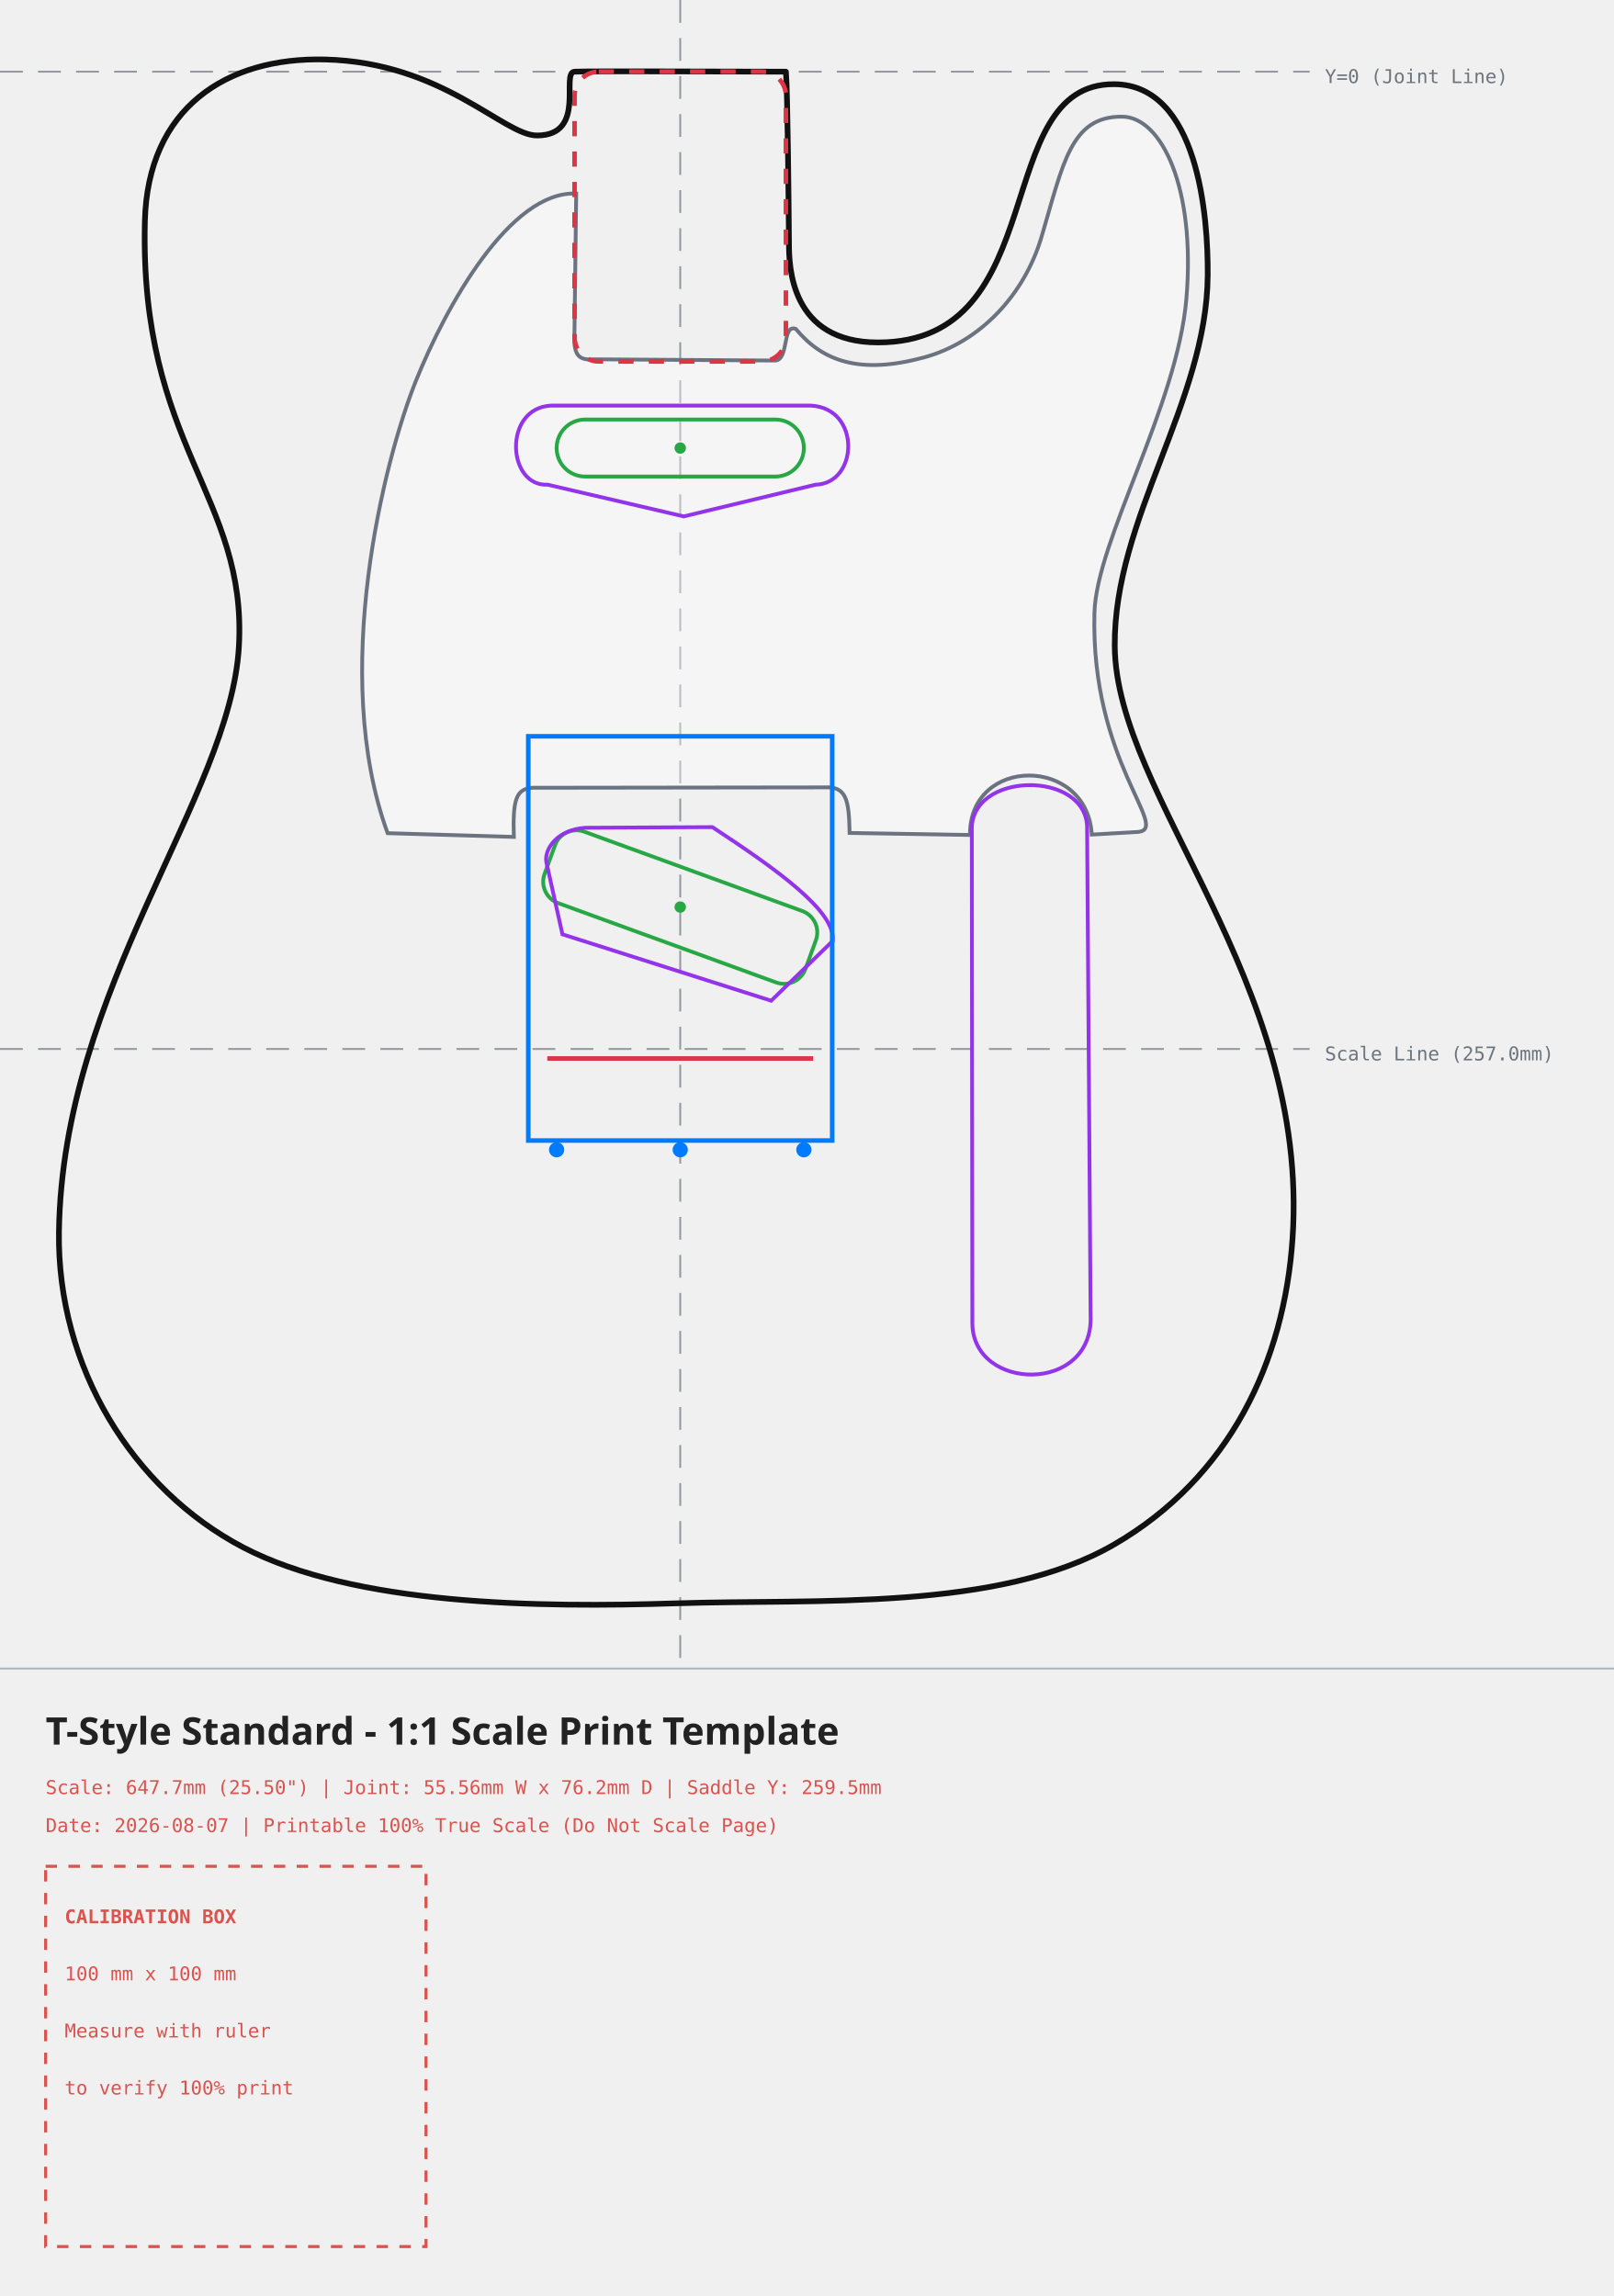
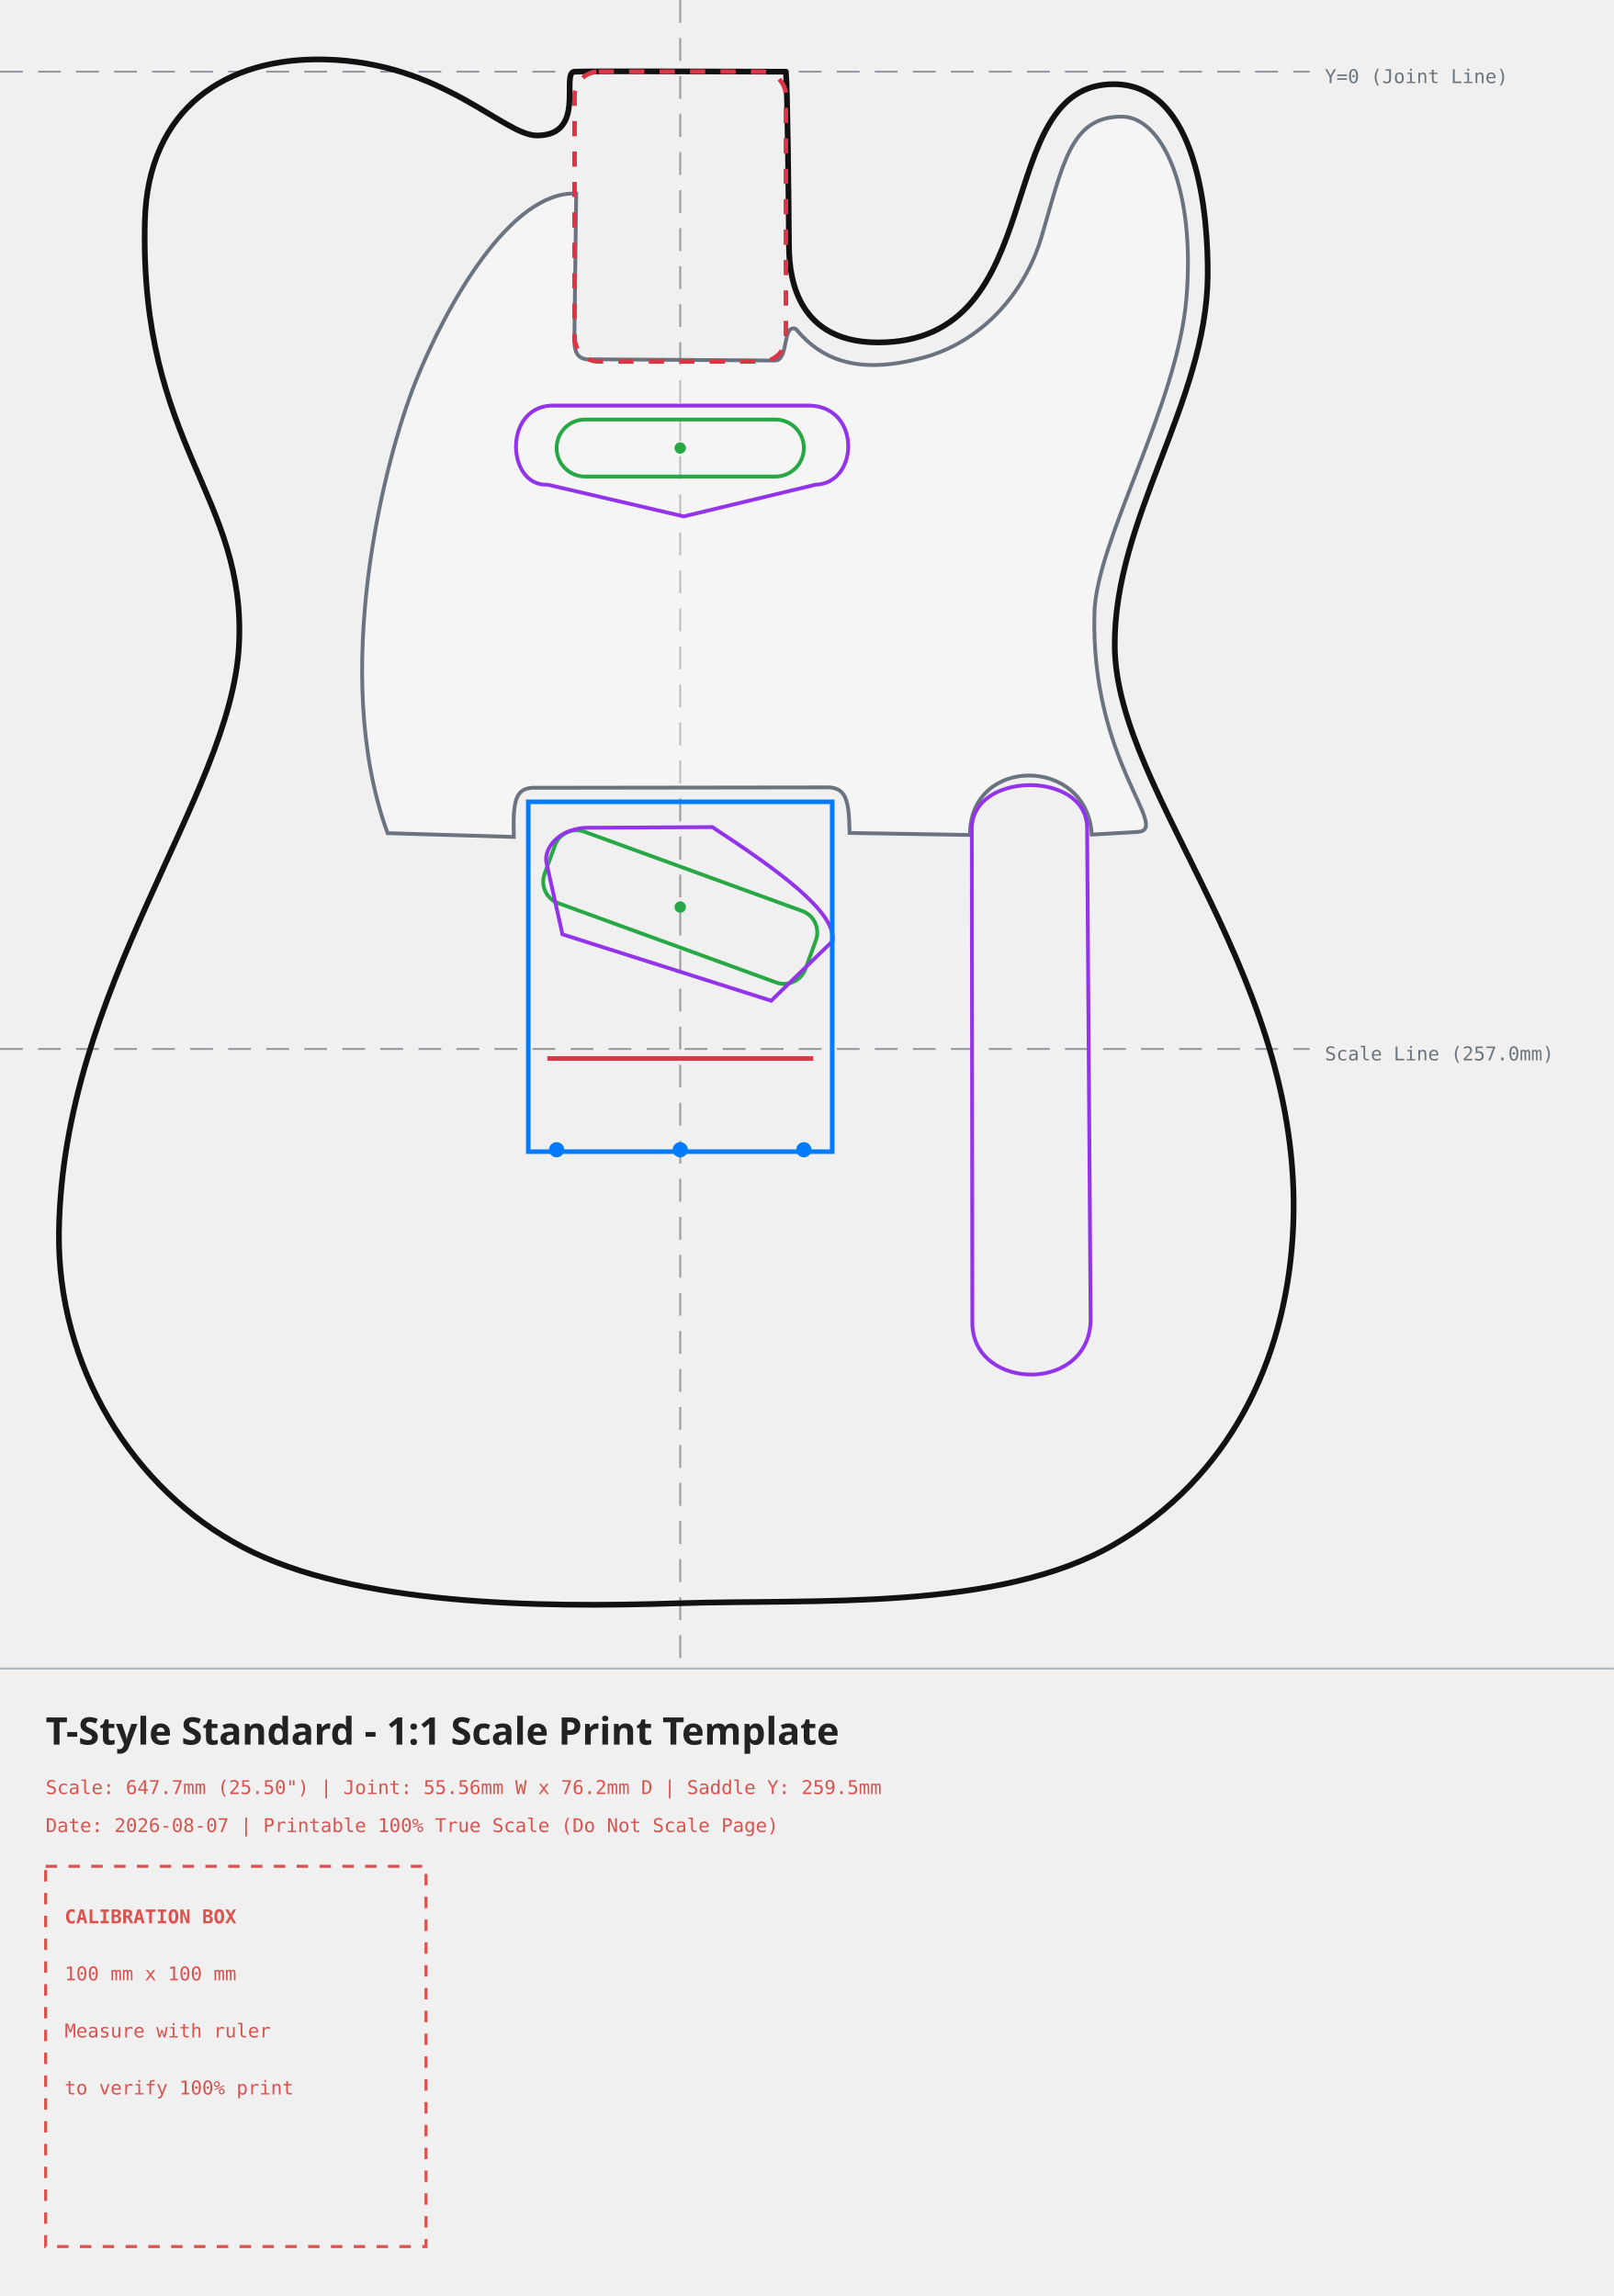
<svg xmlns="http://www.w3.org/2000/svg" width="424.33mm" height="603.78mm" viewBox="-178.84 -18.85 424.33 603.78">
  <style>
    .body-line { fill: none; stroke: #111111; stroke-width: 1.5; stroke-linecap: round; stroke-linejoin: round; }
    .neck-pocket { fill: none; stroke: #dc3545; stroke-width: 1.2; stroke-dasharray: 4,4; }
    .pickup-rout { fill: none; stroke: #28a745; stroke-width: 1.0; }
    .bridge-rout { fill: none; stroke: #007bff; stroke-width: 1.2; }
    .back-route { fill: none; stroke: #9333ea; stroke-width: 1.0; stroke-dasharray: 3,3; }
    .front-route { fill: none; stroke: #9333ea; stroke-width: 1.0; }
    .pickguard { fill: #ffffff; fill-opacity: 0.35; stroke: #6b7280; stroke-width: 1.0; }
    .center-axis { fill: none; stroke: #6c757d; stroke-width: 0.5; stroke-dasharray: 6,4; opacity: 0.7; }
    .calibration-box { fill: none; stroke: #d9534f; stroke-width: 0.8; stroke-dasharray: 3,3; }
    .band-rule { fill: none; stroke: #adb5bd; stroke-width: 0.5; }
    .text-label { font-family: monospace, sans-serif; font-size: 5px; fill: #d9534f; }
    .axis-label { font-family: monospace, sans-serif; font-size: 5px; fill: #6c757d; }
    .title-label { font-family: sans-serif; font-size: 10px; font-weight: bold; fill: #222222; }
  </style>
  <g>
    <line x1="0" y1="-18.85" x2="0" y2="419.93" class="center-axis" />
    <line x1="-178.84" y1="0" x2="165.49" y2="0" class="center-axis" />
    <text x="169.49" y="3" class="axis-label">Y=0 (Joint Line)</text>
    <line x1="-178.84" y1="257.00" x2="165.49" y2="257.00" class="center-axis" stroke="#007bff" />
    <text x="169.49" y="260.00" class="axis-label" fill="#007bff">Scale Line (257.0mm)</text>
    <path d="M -27.78 0.00 C -31.55 0.20, -24.43 16.72, -37.62 16.78 C -46.49 16.82, -62.33 -2.46, -93.41 -3.21 C -119.40 -3.85, -140.02 9.61, -140.75 39.32 C -142.21 98.46, -113.79 111.56, -116.03 151.16 C -118.26 190.76, -162.44 240.80, -163.34 305.13 C -163.84 340.42, -144.11 372.76, -114.90 388.06 C -85.69 403.36, -37.24 403.95, -0.78 402.77 C 35.67 401.60, 83.73 404.93, 114.12 387.28 C 144.50 369.62, 158.83 339.20, 160.99 306.70 C 165.49 238.99, 114.57 190.56, 114.24 151.08 C 113.96 117.44, 138.40 87.09, 138.68 53.58 C 138.81 38.18, 136.22 3.43, 114.09 3.29 C 81.09 3.09, 98.37 71.20, 52.00 71.20 C 28.84 71.20, 28.63 50.93, 28.59 45.38 C 28.51 35.51, 28.22 4.61, 27.78 0.00 C 13.07 0.00, -24.01 -0.20, -27.78 0.00 Z" class="body-line" />
    <path d="M -22.55 75.64 C -22.55 75.64, 24.99 75.96, 24.99 75.96 C 28.66 75.75, 26.73 66.29, 30.38 67.64 C 37.47 76.20, 47.29 79.67, 63.99 75.17 C 78.88 71.15, 90.48 58.65, 94.99 43.44 C 100.68 24.25, 102.60 11.69, 116.21 11.83 C 126.54 11.93, 135.56 30.54, 133.07 59.71 C 130.67 87.93, 109.42 123.28, 108.90 142.30 C 107.84 181.39, 128.96 199.00, 120.43 199.92 C 120.43 199.92, 108.20 200.62, 108.20 200.62 C 106.99 179.87, 76.00 179.91, 76.18 200.72 C 76.18 200.72, 44.53 200.19, 44.53 200.19 C 44.36 191.50, 43.73 187.89, 37.94 188.21 C 37.94 188.21, -38.79 188.31, -38.79 188.31 C -43.36 188.54, -44.02 191.81, -43.75 201.23 C -43.75 201.23, -76.93 200.25, -76.93 200.25 C -92.20 158.38, -77.73 101.79, -69.51 81.35 C -61.61 61.71, -44.75 31.32, -27.35 32.05 C -27.35 32.05, -27.84 71.09, -27.84 71.09 C -27.63 74.97, -26.13 75.94, -22.55 75.64 Z" class="pickguard" style="fill:#ffffff" />
    <rect x="-27.78" y="0" width="55.56" height="76.2" rx="6.35" ry="6.35" class="neck-pocket" />
    <g transform="translate(0, 98.97114) rotate(0)">
      <rect x="-32.50" y="-7.50" width="65" height="15" rx="7.5" ry="7.5" class="pickup-rout" />
      <circle cx="0" cy="0" r="1.5" fill="#28a745" />
    </g>
    <g transform="translate(0, 219.6835) rotate(20)">
      <rect x="-36.50" y="-10.00" width="73" height="20" rx="6" ry="6" class="pickup-rout" />
      <circle cx="0" cy="0" r="1.5" fill="#28a745" />
    </g>
    <path d="M -34.01 87.81 C -34.01 87.81, 34.32 87.81, 34.32 87.81 C 47.66 88.49, 46.83 108.35, 35.57 108.61 C 35.57 108.61, 0.92 116.95, 0.92 116.95 C 0.92 116.95, -34.84 108.61, -34.84 108.61 C -45.54 109.18, -46.65 88.49, -34.01 87.81 Z" class="front-route" />
    <path d="M 76.66 199.74 C 75.90 183.90, 106.88 183.57, 106.97 198.81 C 106.97 198.81, 107.89 326.97, 107.89 326.97 C 108.84 347.76, 76.94 347.18, 76.80 329.13 C 76.80 329.13, 76.66 199.74, 76.66 199.74 Z" class="front-route" />
    <path d="M -35.23 207.73 C -35.66 204.32, -32.35 199.32, -24.92 198.83 C -24.92 198.83, 8.46 198.66, 8.46 198.66 C 25.76 210.03, 40.94 220.93, 40.09 228.59 C 40.09 228.59, 23.91 244.31, 23.91 244.31 C 23.91 244.31, -30.97 226.85, -30.97 226.85 C -30.97 226.85, -35.23 207.73, -35.23 207.73 Z" class="front-route" />
    <g transform="translate(0, 259.50)">
-       <rect x="-39.95" y="-84.73" width="79.908" height="106.305" class="bridge-rout" />
+       <rect x="-39.95" y="-67.50" width="79.908" height="92" class="bridge-rout" />
      <line x1="-34.95" y1="0" x2="34.95" y2="0" stroke="#dc3545" stroke-width="1.2" />
      <circle cx="-32.5" cy="24" r="2" fill="#007bff" />
      <circle cx="0" cy="24" r="2" fill="#007bff" />
      <circle cx="32.5" cy="24" r="2" fill="#007bff" />
    </g>
  </g>
  <g>
    <line x1="-178.84" y1="419.93" x2="245.49" y2="419.93" class="band-rule" />
    <text x="-166.84" y="439.93" class="title-label">T-Style Standard - 1:1 Scale Print Template</text>
    <text x="-166.84" y="452.93" class="text-label">Scale: 647.7mm (25.50") | Joint: 55.56mm W x 76.2mm D | Saddle Y: 259.5mm</text>
    <text x="-166.84" y="462.93" class="text-label">Date: 2026-08-07 | Printable 100% True Scale (Do Not Scale Page)</text>
    <g transform="translate(-166.84, 471.93)">
      <rect x="0" y="0" width="100" height="100" class="calibration-box" />
      <text x="5" y="15" class="text-label" font-weight="bold">CALIBRATION BOX</text>
      <text x="5" y="30" class="text-label">100 mm x 100 mm</text>
      <text x="5" y="45" class="text-label">Measure with ruler</text>
      <text x="5" y="60" class="text-label">to verify 100% print</text>
    </g>
  </g>
</svg>
